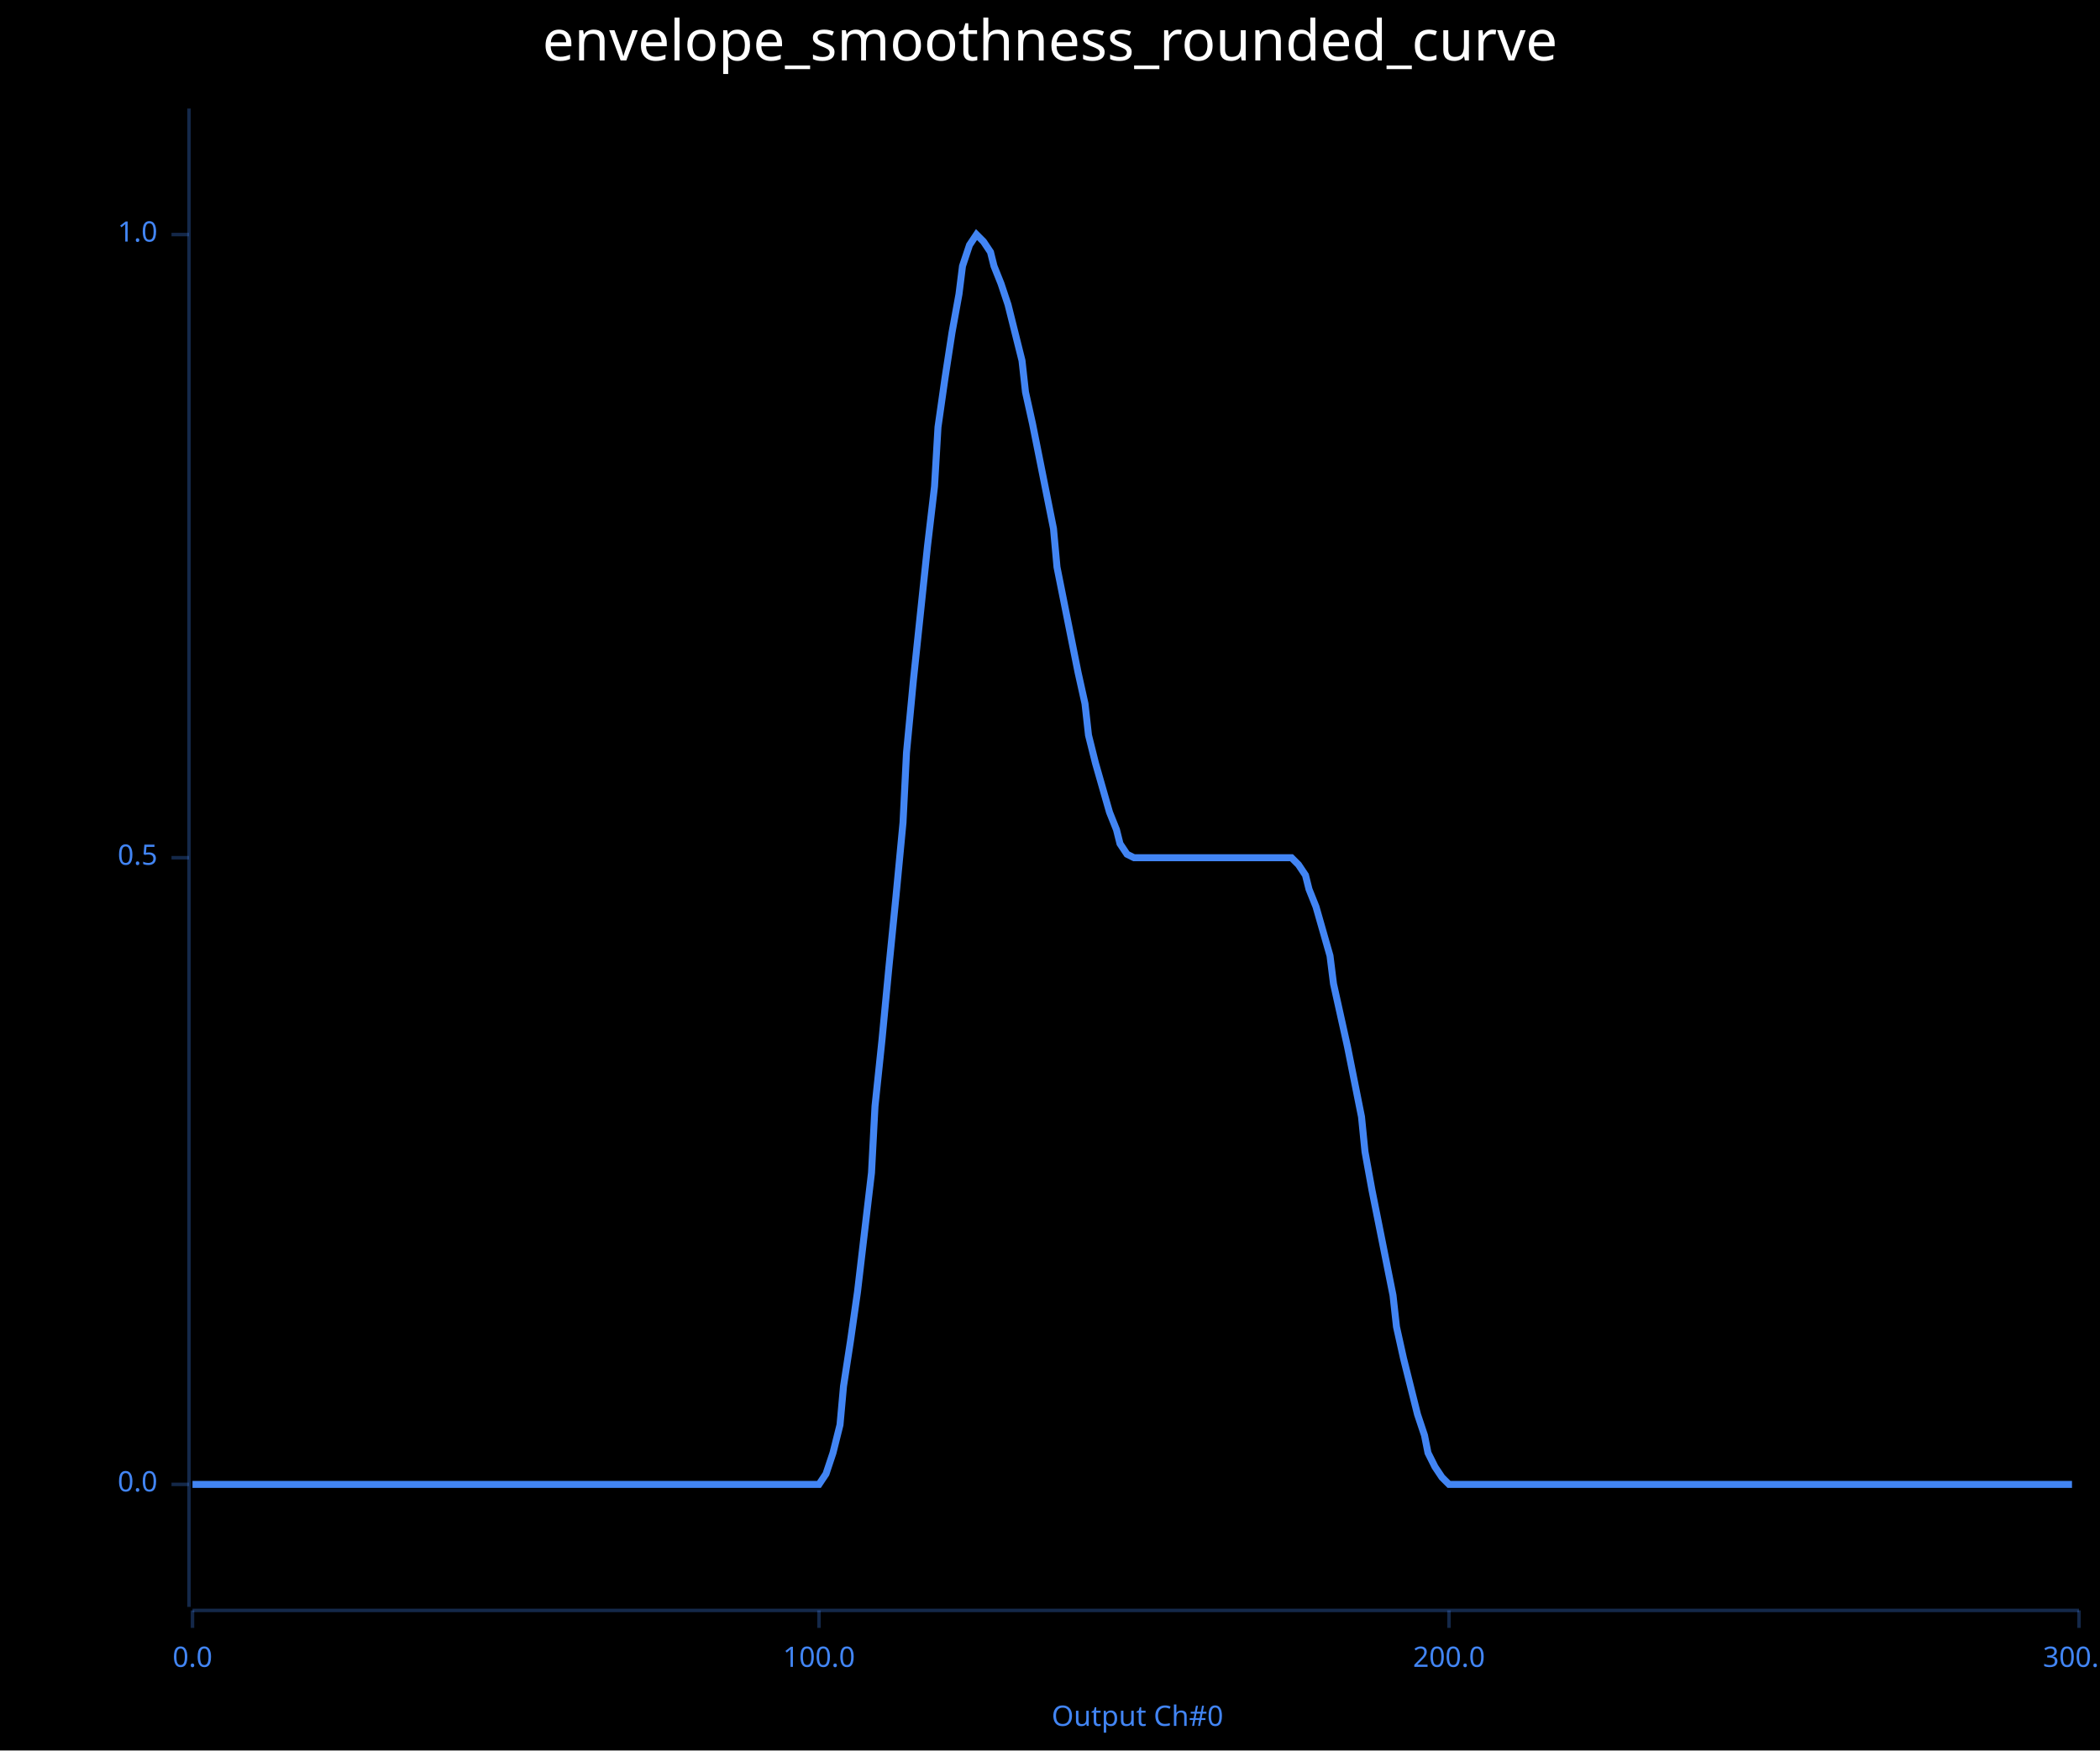
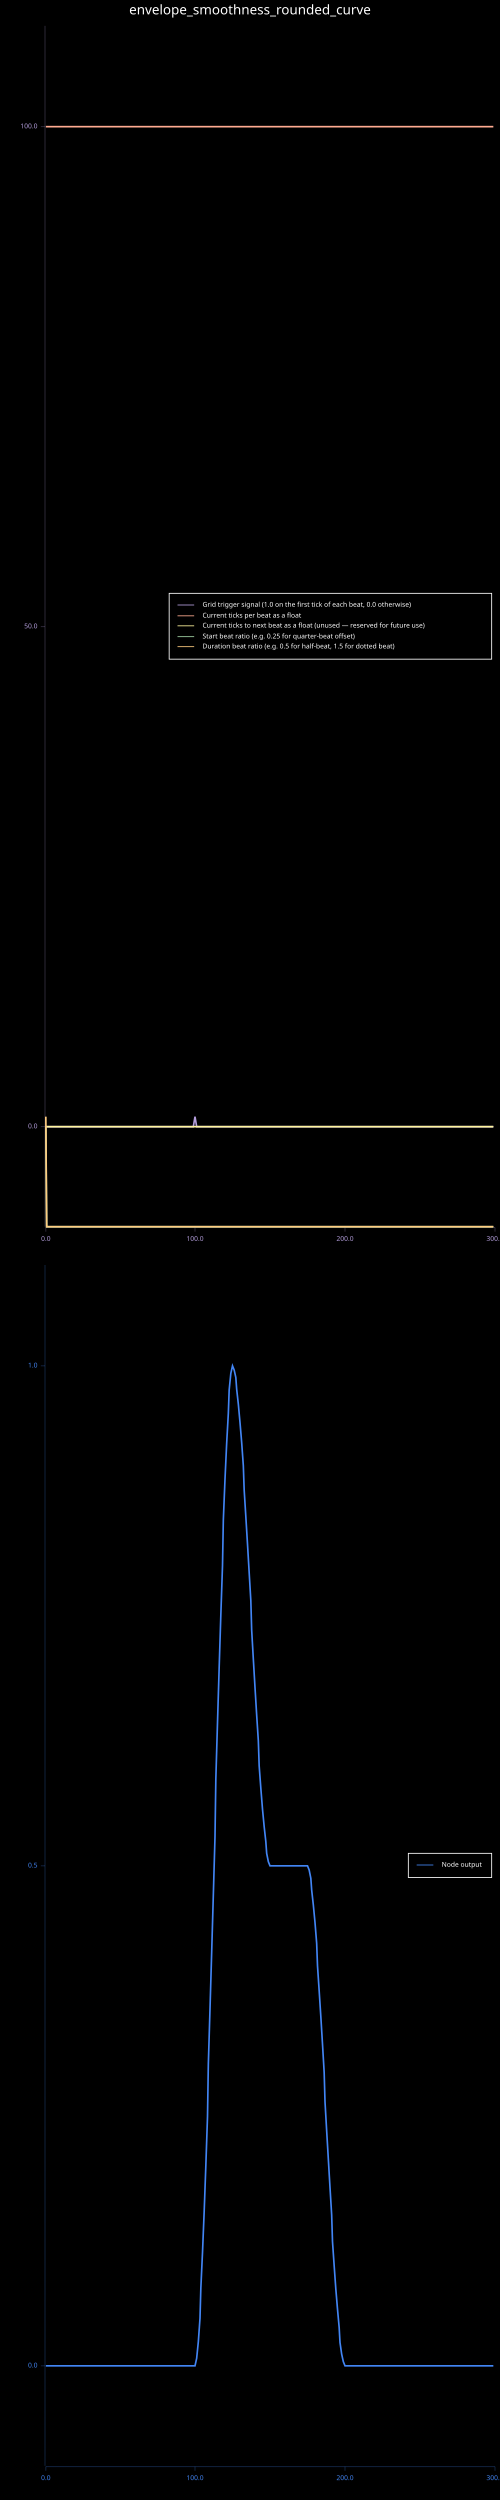
- <svg xmlns="http://www.w3.org/2000/svg" width="600" height="500" viewBox="0 0 600 500">
-   <rect x="0" y="0" width="600" height="500" opacity="1" fill="#000000" stroke="none" />
+ <svg xmlns="http://www.w3.org/2000/svg" width="600" height="3000" viewBox="0 0 600 3000">
+   <rect x="0" y="0" width="600" height="3000" opacity="1" fill="#000000" stroke="none" />
  <text x="300" y="5" dy="0.76em" text-anchor="middle" font-family="sans-serif" font-size="16.129" opacity="1" fill="#FFFFFF">
envelope_smoothness_rounded_curve
</text>
-   <text x="325" y="495" dy="-0.5ex" text-anchor="middle" font-family="sans-serif" font-size="8.065" opacity="1" fill="#4285F4">
- Output Ch#0
- </text>
-   <polyline fill="none" opacity="0.3" stroke="#4285F4" stroke-width="1" points="54,31 54,459 " />
-   <text x="45" y="424" dy="0.5ex" text-anchor="end" font-family="sans-serif" font-size="8.065" opacity="1" fill="#4285F4">
+   <polyline fill="none" opacity="0.3" stroke="#B39DDB" stroke-width="1" points="54,31 54,1472 " />
+   <text x="45" y="1352" dy="0.5ex" text-anchor="end" font-family="sans-serif" font-size="8.065" opacity="1" fill="#B39DDB">
0.0
</text>
-   <polyline fill="none" opacity="0.3" stroke="#4285F4" stroke-width="1" points="49,424 54,424 " />
-   <text x="45" y="245" dy="0.5ex" text-anchor="end" font-family="sans-serif" font-size="8.065" opacity="1" fill="#4285F4">
+   <polyline fill="none" opacity="0.3" stroke="#B39DDB" stroke-width="1" points="49,1352 54,1352 " />
+   <text x="45" y="752" dy="0.5ex" text-anchor="end" font-family="sans-serif" font-size="8.065" opacity="1" fill="#B39DDB">
+ 50.0
+ </text>
+   <polyline fill="none" opacity="0.3" stroke="#B39DDB" stroke-width="1" points="49,752 54,752 " />
+   <text x="45" y="152" dy="0.5ex" text-anchor="end" font-family="sans-serif" font-size="8.065" opacity="1" fill="#B39DDB">
+ 100.0
+ </text>
+   <polyline fill="none" opacity="0.3" stroke="#B39DDB" stroke-width="1" points="49,152 54,152 " />
+   <polyline fill="none" opacity="0.3" stroke="#B39DDB" stroke-width="1" points="55,1473 594,1473 " />
+   <text x="55" y="1483" dy="0.76em" text-anchor="middle" font-family="sans-serif" font-size="8.065" opacity="1" fill="#B39DDB">
+ 0.0
+ </text>
+   <polyline fill="none" opacity="0.3" stroke="#B39DDB" stroke-width="1" points="55,1473 55,1478 " />
+   <text x="234" y="1483" dy="0.76em" text-anchor="middle" font-family="sans-serif" font-size="8.065" opacity="1" fill="#B39DDB">
+ 100.0
+ </text>
+   <polyline fill="none" opacity="0.3" stroke="#B39DDB" stroke-width="1" points="234,1473 234,1478 " />
+   <text x="414" y="1483" dy="0.76em" text-anchor="middle" font-family="sans-serif" font-size="8.065" opacity="1" fill="#B39DDB">
+ 200.0
+ </text>
+   <polyline fill="none" opacity="0.3" stroke="#B39DDB" stroke-width="1" points="414,1473 414,1478 " />
+   <text x="594" y="1483" dy="0.76em" text-anchor="middle" font-family="sans-serif" font-size="8.065" opacity="1" fill="#B39DDB">
+ 300.0
+ </text>
+   <polyline fill="none" opacity="0.3" stroke="#B39DDB" stroke-width="1" points="594,1473 594,1478 " />
+   <polyline fill="none" opacity="1" stroke="#B39DDB" stroke-width="2" points="55,1352 56,1352 58,1352 60,1352 62,1352 63,1352 65,1352 67,1352 69,1352 71,1352 72,1352 74,1352 76,1352 78,1352 80,1352 81,1352 83,1352 85,1352 87,1352 89,1352 90,1352 92,1352 94,1352 96,1352 98,1352 99,1352 101,1352 103,1352 105,1352 107,1352 108,1352 110,1352 112,1352 114,1352 116,1352 117,1352 119,1352 121,1352 123,1352 125,1352 126,1352 128,1352 130,1352 132,1352 134,1352 135,1352 137,1352 139,1352 141,1352 143,1352 144,1352 146,1352 148,1352 150,1352 152,1352 153,1352 155,1352 157,1352 159,1352 161,1352 162,1352 164,1352 166,1352 168,1352 169,1352 171,1352 173,1352 175,1352 177,1352 178,1352 180,1352 182,1352 184,1352 186,1352 187,1352 189,1352 191,1352 193,1352 195,1352 196,1352 198,1352 200,1352 202,1352 204,1352 205,1352 207,1352 209,1352 211,1352 213,1352 214,1352 216,1352 218,1352 220,1352 222,1352 223,1352 225,1352 227,1352 229,1352 231,1352 232,1352 234,1340 236,1352 238,1352 240,1352 241,1352 243,1352 245,1352 247,1352 249,1352 250,1352 252,1352 254,1352 256,1352 258,1352 259,1352 261,1352 263,1352 265,1352 267,1352 268,1352 270,1352 272,1352 274,1352 275,1352 277,1352 279,1352 281,1352 283,1352 284,1352 286,1352 288,1352 290,1352 292,1352 293,1352 295,1352 297,1352 299,1352 301,1352 302,1352 304,1352 306,1352 308,1352 310,1352 311,1352 313,1352 315,1352 317,1352 319,1352 320,1352 322,1352 324,1352 326,1352 328,1352 329,1352 331,1352 333,1352 335,1352 337,1352 338,1352 340,1352 342,1352 344,1352 346,1352 347,1352 349,1352 351,1352 353,1352 355,1352 356,1352 358,1352 360,1352 362,1352 364,1352 365,1352 367,1352 369,1352 371,1352 373,1352 374,1352 376,1352 378,1352 380,1352 381,1352 383,1352 385,1352 387,1352 389,1352 390,1352 392,1352 394,1352 396,1352 398,1352 399,1352 401,1352 403,1352 405,1352 407,1352 408,1352 410,1352 412,1352 414,1352 416,1352 417,1352 419,1352 421,1352 423,1352 425,1352 426,1352 428,1352 430,1352 432,1352 434,1352 435,1352 437,1352 439,1352 441,1352 443,1352 444,1352 446,1352 448,1352 450,1352 452,1352 453,1352 455,1352 457,1352 459,1352 461,1352 462,1352 464,1352 466,1352 468,1352 470,1352 471,1352 473,1352 475,1352 477,1352 479,1352 480,1352 482,1352 484,1352 486,1352 487,1352 489,1352 491,1352 493,1352 495,1352 496,1352 498,1352 500,1352 502,1352 504,1352 505,1352 507,1352 509,1352 511,1352 513,1352 514,1352 516,1352 518,1352 520,1352 522,1352 523,1352 525,1352 527,1352 529,1352 531,1352 532,1352 534,1352 536,1352 538,1352 540,1352 541,1352 543,1352 545,1352 547,1352 549,1352 550,1352 552,1352 554,1352 556,1352 558,1352 559,1352 561,1352 563,1352 565,1352 567,1352 568,1352 570,1352 572,1352 574,1352 576,1352 577,1352 579,1352 581,1352 583,1352 585,1352 586,1352 588,1352 590,1352 592,1352 " />
+   <polyline fill="none" opacity="1" stroke="#FFAB91" stroke-width="2" points="55,152 56,152 58,152 60,152 62,152 63,152 65,152 67,152 69,152 71,152 72,152 74,152 76,152 78,152 80,152 81,152 83,152 85,152 87,152 89,152 90,152 92,152 94,152 96,152 98,152 99,152 101,152 103,152 105,152 107,152 108,152 110,152 112,152 114,152 116,152 117,152 119,152 121,152 123,152 125,152 126,152 128,152 130,152 132,152 134,152 135,152 137,152 139,152 141,152 143,152 144,152 146,152 148,152 150,152 152,152 153,152 155,152 157,152 159,152 161,152 162,152 164,152 166,152 168,152 169,152 171,152 173,152 175,152 177,152 178,152 180,152 182,152 184,152 186,152 187,152 189,152 191,152 193,152 195,152 196,152 198,152 200,152 202,152 204,152 205,152 207,152 209,152 211,152 213,152 214,152 216,152 218,152 220,152 222,152 223,152 225,152 227,152 229,152 231,152 232,152 234,152 236,152 238,152 240,152 241,152 243,152 245,152 247,152 249,152 250,152 252,152 254,152 256,152 258,152 259,152 261,152 263,152 265,152 267,152 268,152 270,152 272,152 274,152 275,152 277,152 279,152 281,152 283,152 284,152 286,152 288,152 290,152 292,152 293,152 295,152 297,152 299,152 301,152 302,152 304,152 306,152 308,152 310,152 311,152 313,152 315,152 317,152 319,152 320,152 322,152 324,152 326,152 328,152 329,152 331,152 333,152 335,152 337,152 338,152 340,152 342,152 344,152 346,152 347,152 349,152 351,152 353,152 355,152 356,152 358,152 360,152 362,152 364,152 365,152 367,152 369,152 371,152 373,152 374,152 376,152 378,152 380,152 381,152 383,152 385,152 387,152 389,152 390,152 392,152 394,152 396,152 398,152 399,152 401,152 403,152 405,152 407,152 408,152 410,152 412,152 414,152 416,152 417,152 419,152 421,152 423,152 425,152 426,152 428,152 430,152 432,152 434,152 435,152 437,152 439,152 441,152 443,152 444,152 446,152 448,152 450,152 452,152 453,152 455,152 457,152 459,152 461,152 462,152 464,152 466,152 468,152 470,152 471,152 473,152 475,152 477,152 479,152 480,152 482,152 484,152 486,152 487,152 489,152 491,152 493,152 495,152 496,152 498,152 500,152 502,152 504,152 505,152 507,152 509,152 511,152 513,152 514,152 516,152 518,152 520,152 522,152 523,152 525,152 527,152 529,152 531,152 532,152 534,152 536,152 538,152 540,152 541,152 543,152 545,152 547,152 549,152 550,152 552,152 554,152 556,152 558,152 559,152 561,152 563,152 565,152 567,152 568,152 570,152 572,152 574,152 576,152 577,152 579,152 581,152 583,152 585,152 586,152 588,152 590,152 592,152 " />
+   <polyline fill="none" opacity="1" stroke="#FFF59D" stroke-width="2" points="55,1352 56,1352 58,1352 60,1352 62,1352 63,1352 65,1352 67,1352 69,1352 71,1352 72,1352 74,1352 76,1352 78,1352 80,1352 81,1352 83,1352 85,1352 87,1352 89,1352 90,1352 92,1352 94,1352 96,1352 98,1352 99,1352 101,1352 103,1352 105,1352 107,1352 108,1352 110,1352 112,1352 114,1352 116,1352 117,1352 119,1352 121,1352 123,1352 125,1352 126,1352 128,1352 130,1352 132,1352 134,1352 135,1352 137,1352 139,1352 141,1352 143,1352 144,1352 146,1352 148,1352 150,1352 152,1352 153,1352 155,1352 157,1352 159,1352 161,1352 162,1352 164,1352 166,1352 168,1352 169,1352 171,1352 173,1352 175,1352 177,1352 178,1352 180,1352 182,1352 184,1352 186,1352 187,1352 189,1352 191,1352 193,1352 195,1352 196,1352 198,1352 200,1352 202,1352 204,1352 205,1352 207,1352 209,1352 211,1352 213,1352 214,1352 216,1352 218,1352 220,1352 222,1352 223,1352 225,1352 227,1352 229,1352 231,1352 232,1352 234,1352 236,1352 238,1352 240,1352 241,1352 243,1352 245,1352 247,1352 249,1352 250,1352 252,1352 254,1352 256,1352 258,1352 259,1352 261,1352 263,1352 265,1352 267,1352 268,1352 270,1352 272,1352 274,1352 275,1352 277,1352 279,1352 281,1352 283,1352 284,1352 286,1352 288,1352 290,1352 292,1352 293,1352 295,1352 297,1352 299,1352 301,1352 302,1352 304,1352 306,1352 308,1352 310,1352 311,1352 313,1352 315,1352 317,1352 319,1352 320,1352 322,1352 324,1352 326,1352 328,1352 329,1352 331,1352 333,1352 335,1352 337,1352 338,1352 340,1352 342,1352 344,1352 346,1352 347,1352 349,1352 351,1352 353,1352 355,1352 356,1352 358,1352 360,1352 362,1352 364,1352 365,1352 367,1352 369,1352 371,1352 373,1352 374,1352 376,1352 378,1352 380,1352 381,1352 383,1352 385,1352 387,1352 389,1352 390,1352 392,1352 394,1352 396,1352 398,1352 399,1352 401,1352 403,1352 405,1352 407,1352 408,1352 410,1352 412,1352 414,1352 416,1352 417,1352 419,1352 421,1352 423,1352 425,1352 426,1352 428,1352 430,1352 432,1352 434,1352 435,1352 437,1352 439,1352 441,1352 443,1352 444,1352 446,1352 448,1352 450,1352 452,1352 453,1352 455,1352 457,1352 459,1352 461,1352 462,1352 464,1352 466,1352 468,1352 470,1352 471,1352 473,1352 475,1352 477,1352 479,1352 480,1352 482,1352 484,1352 486,1352 487,1352 489,1352 491,1352 493,1352 495,1352 496,1352 498,1352 500,1352 502,1352 504,1352 505,1352 507,1352 509,1352 511,1352 513,1352 514,1352 516,1352 518,1352 520,1352 522,1352 523,1352 525,1352 527,1352 529,1352 531,1352 532,1352 534,1352 536,1352 538,1352 540,1352 541,1352 543,1352 545,1352 547,1352 549,1352 550,1352 552,1352 554,1352 556,1352 558,1352 559,1352 561,1352 563,1352 565,1352 567,1352 568,1352 570,1352 572,1352 574,1352 576,1352 577,1352 579,1352 581,1352 583,1352 585,1352 586,1352 588,1352 590,1352 592,1352 " />
+   <polyline fill="none" opacity="1" stroke="#A5D6A7" stroke-width="2" points="55,1352 56,1472 58,1472 60,1472 62,1472 63,1472 65,1472 67,1472 69,1472 71,1472 72,1472 74,1472 76,1472 78,1472 80,1472 81,1472 83,1472 85,1472 87,1472 89,1472 90,1472 92,1472 94,1472 96,1472 98,1472 99,1472 101,1472 103,1472 105,1472 107,1472 108,1472 110,1472 112,1472 114,1472 116,1472 117,1472 119,1472 121,1472 123,1472 125,1472 126,1472 128,1472 130,1472 132,1472 134,1472 135,1472 137,1472 139,1472 141,1472 143,1472 144,1472 146,1472 148,1472 150,1472 152,1472 153,1472 155,1472 157,1472 159,1472 161,1472 162,1472 164,1472 166,1472 168,1472 169,1472 171,1472 173,1472 175,1472 177,1472 178,1472 180,1472 182,1472 184,1472 186,1472 187,1472 189,1472 191,1472 193,1472 195,1472 196,1472 198,1472 200,1472 202,1472 204,1472 205,1472 207,1472 209,1472 211,1472 213,1472 214,1472 216,1472 218,1472 220,1472 222,1472 223,1472 225,1472 227,1472 229,1472 231,1472 232,1472 234,1472 236,1472 238,1472 240,1472 241,1472 243,1472 245,1472 247,1472 249,1472 250,1472 252,1472 254,1472 256,1472 258,1472 259,1472 261,1472 263,1472 265,1472 267,1472 268,1472 270,1472 272,1472 274,1472 275,1472 277,1472 279,1472 281,1472 283,1472 284,1472 286,1472 288,1472 290,1472 292,1472 293,1472 295,1472 297,1472 299,1472 301,1472 302,1472 304,1472 306,1472 308,1472 310,1472 311,1472 313,1472 315,1472 317,1472 319,1472 320,1472 322,1472 324,1472 326,1472 328,1472 329,1472 331,1472 333,1472 335,1472 337,1472 338,1472 340,1472 342,1472 344,1472 346,1472 347,1472 349,1472 351,1472 353,1472 355,1472 356,1472 358,1472 360,1472 362,1472 364,1472 365,1472 367,1472 369,1472 371,1472 373,1472 374,1472 376,1472 378,1472 380,1472 381,1472 383,1472 385,1472 387,1472 389,1472 390,1472 392,1472 394,1472 396,1472 398,1472 399,1472 401,1472 403,1472 405,1472 407,1472 408,1472 410,1472 412,1472 414,1472 416,1472 417,1472 419,1472 421,1472 423,1472 425,1472 426,1472 428,1472 430,1472 432,1472 434,1472 435,1472 437,1472 439,1472 441,1472 443,1472 444,1472 446,1472 448,1472 450,1472 452,1472 453,1472 455,1472 457,1472 459,1472 461,1472 462,1472 464,1472 466,1472 468,1472 470,1472 471,1472 473,1472 475,1472 477,1472 479,1472 480,1472 482,1472 484,1472 486,1472 487,1472 489,1472 491,1472 493,1472 495,1472 496,1472 498,1472 500,1472 502,1472 504,1472 505,1472 507,1472 509,1472 511,1472 513,1472 514,1472 516,1472 518,1472 520,1472 522,1472 523,1472 525,1472 527,1472 529,1472 531,1472 532,1472 534,1472 536,1472 538,1472 540,1472 541,1472 543,1472 545,1472 547,1472 549,1472 550,1472 552,1472 554,1472 556,1472 558,1472 559,1472 561,1472 563,1472 565,1472 567,1472 568,1472 570,1472 572,1472 574,1472 576,1472 577,1472 579,1472 581,1472 583,1472 585,1472 586,1472 588,1472 590,1472 592,1472 " />
+   <polyline fill="none" opacity="1" stroke="#FFCC80" stroke-width="2" points="55,1340 56,1472 58,1472 60,1472 62,1472 63,1472 65,1472 67,1472 69,1472 71,1472 72,1472 74,1472 76,1472 78,1472 80,1472 81,1472 83,1472 85,1472 87,1472 89,1472 90,1472 92,1472 94,1472 96,1472 98,1472 99,1472 101,1472 103,1472 105,1472 107,1472 108,1472 110,1472 112,1472 114,1472 116,1472 117,1472 119,1472 121,1472 123,1472 125,1472 126,1472 128,1472 130,1472 132,1472 134,1472 135,1472 137,1472 139,1472 141,1472 143,1472 144,1472 146,1472 148,1472 150,1472 152,1472 153,1472 155,1472 157,1472 159,1472 161,1472 162,1472 164,1472 166,1472 168,1472 169,1472 171,1472 173,1472 175,1472 177,1472 178,1472 180,1472 182,1472 184,1472 186,1472 187,1472 189,1472 191,1472 193,1472 195,1472 196,1472 198,1472 200,1472 202,1472 204,1472 205,1472 207,1472 209,1472 211,1472 213,1472 214,1472 216,1472 218,1472 220,1472 222,1472 223,1472 225,1472 227,1472 229,1472 231,1472 232,1472 234,1472 236,1472 238,1472 240,1472 241,1472 243,1472 245,1472 247,1472 249,1472 250,1472 252,1472 254,1472 256,1472 258,1472 259,1472 261,1472 263,1472 265,1472 267,1472 268,1472 270,1472 272,1472 274,1472 275,1472 277,1472 279,1472 281,1472 283,1472 284,1472 286,1472 288,1472 290,1472 292,1472 293,1472 295,1472 297,1472 299,1472 301,1472 302,1472 304,1472 306,1472 308,1472 310,1472 311,1472 313,1472 315,1472 317,1472 319,1472 320,1472 322,1472 324,1472 326,1472 328,1472 329,1472 331,1472 333,1472 335,1472 337,1472 338,1472 340,1472 342,1472 344,1472 346,1472 347,1472 349,1472 351,1472 353,1472 355,1472 356,1472 358,1472 360,1472 362,1472 364,1472 365,1472 367,1472 369,1472 371,1472 373,1472 374,1472 376,1472 378,1472 380,1472 381,1472 383,1472 385,1472 387,1472 389,1472 390,1472 392,1472 394,1472 396,1472 398,1472 399,1472 401,1472 403,1472 405,1472 407,1472 408,1472 410,1472 412,1472 414,1472 416,1472 417,1472 419,1472 421,1472 423,1472 425,1472 426,1472 428,1472 430,1472 432,1472 434,1472 435,1472 437,1472 439,1472 441,1472 443,1472 444,1472 446,1472 448,1472 450,1472 452,1472 453,1472 455,1472 457,1472 459,1472 461,1472 462,1472 464,1472 466,1472 468,1472 470,1472 471,1472 473,1472 475,1472 477,1472 479,1472 480,1472 482,1472 484,1472 486,1472 487,1472 489,1472 491,1472 493,1472 495,1472 496,1472 498,1472 500,1472 502,1472 504,1472 505,1472 507,1472 509,1472 511,1472 513,1472 514,1472 516,1472 518,1472 520,1472 522,1472 523,1472 525,1472 527,1472 529,1472 531,1472 532,1472 534,1472 536,1472 538,1472 540,1472 541,1472 543,1472 545,1472 547,1472 549,1472 550,1472 552,1472 554,1472 556,1472 558,1472 559,1472 561,1472 563,1472 565,1472 567,1472 568,1472 570,1472 572,1472 574,1472 576,1472 577,1472 579,1472 581,1472 583,1472 585,1472 586,1472 588,1472 590,1472 592,1472 " />
+   <rect x="203" y="712" width="387" height="79" opacity="1" fill="#000000" stroke="none" />
+   <rect x="203" y="712" width="387" height="79" opacity="1" fill="none" stroke="#FFFFFF" />
+   <text x="243" y="722" dy="0.76em" text-anchor="start" font-family="sans-serif" font-size="8.065" opacity="1" fill="#FFFFFF">
+ Grid trigger signal (1.0 on the first tick of each beat, 0.0 otherwise)
+ </text>
+   <text x="243" y="735" dy="0.76em" text-anchor="start" font-family="sans-serif" font-size="8.065" opacity="1" fill="#FFFFFF">
+ Current ticks per beat as a float
+ </text>
+   <text x="243" y="747" dy="0.76em" text-anchor="start" font-family="sans-serif" font-size="8.065" opacity="1" fill="#FFFFFF">
+ Current ticks to next beat as a float (unused — reserved for future use)
+ </text>
+   <text x="243" y="760" dy="0.76em" text-anchor="start" font-family="sans-serif" font-size="8.065" opacity="1" fill="#FFFFFF">
+ Start beat ratio (e.g. 0.25 for quarter-beat offset)
+ </text>
+   <text x="243" y="772" dy="0.76em" text-anchor="start" font-family="sans-serif" font-size="8.065" opacity="1" fill="#FFFFFF">
+ Duration beat ratio (e.g. 0.5 for half-beat, 1.5 for dotted beat)
+ </text>
+   <polyline fill="none" opacity="1" stroke="#B39DDB" stroke-width="1" points="213,726 233,726 " />
+   <polyline fill="none" opacity="1" stroke="#FFAB91" stroke-width="1" points="213,739 233,739 " />
+   <polyline fill="none" opacity="1" stroke="#FFF59D" stroke-width="1" points="213,751 233,751 " />
+   <polyline fill="none" opacity="1" stroke="#A5D6A7" stroke-width="1" points="213,764 233,764 " />
+   <polyline fill="none" opacity="1" stroke="#FFCC80" stroke-width="1" points="213,776 233,776 " />
+   <polyline fill="none" opacity="0.3" stroke="#4285F4" stroke-width="1" points="54,1518 54,2959 " />
+   <text x="45" y="2839" dy="0.5ex" text-anchor="end" font-family="sans-serif" font-size="8.065" opacity="1" fill="#4285F4">
+ 0.0
+ </text>
+   <polyline fill="none" opacity="0.3" stroke="#4285F4" stroke-width="1" points="49,2839 54,2839 " />
+   <text x="45" y="2239" dy="0.5ex" text-anchor="end" font-family="sans-serif" font-size="8.065" opacity="1" fill="#4285F4">
0.5
</text>
-   <polyline fill="none" opacity="0.3" stroke="#4285F4" stroke-width="1" points="49,245 54,245 " />
-   <text x="45" y="67" dy="0.5ex" text-anchor="end" font-family="sans-serif" font-size="8.065" opacity="1" fill="#4285F4">
+   <polyline fill="none" opacity="0.3" stroke="#4285F4" stroke-width="1" points="49,2239 54,2239 " />
+   <text x="45" y="1639" dy="0.5ex" text-anchor="end" font-family="sans-serif" font-size="8.065" opacity="1" fill="#4285F4">
1.0
</text>
-   <polyline fill="none" opacity="0.3" stroke="#4285F4" stroke-width="1" points="49,67 54,67 " />
-   <polyline fill="none" opacity="0.3" stroke="#4285F4" stroke-width="1" points="55,460 594,460 " />
-   <text x="55" y="470" dy="0.76em" text-anchor="middle" font-family="sans-serif" font-size="8.065" opacity="1" fill="#4285F4">
+   <polyline fill="none" opacity="0.3" stroke="#4285F4" stroke-width="1" points="49,1639 54,1639 " />
+   <polyline fill="none" opacity="0.3" stroke="#4285F4" stroke-width="1" points="55,2960 594,2960 " />
+   <text x="55" y="2970" dy="0.76em" text-anchor="middle" font-family="sans-serif" font-size="8.065" opacity="1" fill="#4285F4">
0.0
</text>
-   <polyline fill="none" opacity="0.3" stroke="#4285F4" stroke-width="1" points="55,460 55,465 " />
-   <text x="234" y="470" dy="0.76em" text-anchor="middle" font-family="sans-serif" font-size="8.065" opacity="1" fill="#4285F4">
+   <polyline fill="none" opacity="0.3" stroke="#4285F4" stroke-width="1" points="55,2960 55,2965 " />
+   <text x="234" y="2970" dy="0.76em" text-anchor="middle" font-family="sans-serif" font-size="8.065" opacity="1" fill="#4285F4">
100.0
</text>
-   <polyline fill="none" opacity="0.3" stroke="#4285F4" stroke-width="1" points="234,460 234,465 " />
-   <text x="414" y="470" dy="0.76em" text-anchor="middle" font-family="sans-serif" font-size="8.065" opacity="1" fill="#4285F4">
+   <polyline fill="none" opacity="0.3" stroke="#4285F4" stroke-width="1" points="234,2960 234,2965 " />
+   <text x="414" y="2970" dy="0.76em" text-anchor="middle" font-family="sans-serif" font-size="8.065" opacity="1" fill="#4285F4">
200.0
</text>
-   <polyline fill="none" opacity="0.3" stroke="#4285F4" stroke-width="1" points="414,460 414,465 " />
-   <text x="594" y="470" dy="0.76em" text-anchor="middle" font-family="sans-serif" font-size="8.065" opacity="1" fill="#4285F4">
+   <polyline fill="none" opacity="0.3" stroke="#4285F4" stroke-width="1" points="414,2960 414,2965 " />
+   <text x="594" y="2970" dy="0.76em" text-anchor="middle" font-family="sans-serif" font-size="8.065" opacity="1" fill="#4285F4">
300.0
</text>
-   <polyline fill="none" opacity="0.3" stroke="#4285F4" stroke-width="1" points="594,460 594,465 " />
-   <polyline fill="none" opacity="1" stroke="#4285F4" stroke-width="2" points="55,424 56,424 58,424 60,424 62,424 63,424 65,424 67,424 69,424 71,424 72,424 74,424 76,424 78,424 80,424 81,424 83,424 85,424 87,424 89,424 90,424 92,424 94,424 96,424 98,424 99,424 101,424 103,424 105,424 107,424 108,424 110,424 112,424 114,424 116,424 117,424 119,424 121,424 123,424 125,424 126,424 128,424 130,424 132,424 134,424 135,424 137,424 139,424 141,424 143,424 144,424 146,424 148,424 150,424 152,424 153,424 155,424 157,424 159,424 161,424 162,424 164,424 166,424 168,424 169,424 171,424 173,424 175,424 177,424 178,424 180,424 182,424 184,424 186,424 187,424 189,424 191,424 193,424 195,424 196,424 198,424 200,424 202,424 204,424 205,424 207,424 209,424 211,424 213,424 214,424 216,424 218,424 220,424 222,424 223,424 225,424 227,424 229,424 231,424 232,424 234,424 236,421 238,415 240,407 241,396 243,383 245,369 247,352 249,335 250,316 252,297 254,276 256,256 258,235 259,215 261,194 263,175 265,156 267,139 268,122 270,108 272,95 274,84 275,76 277,70 279,67 281,69 283,72 284,76 286,81 288,87 290,95 292,103 293,112 295,121 297,131 299,141 301,151 302,162 304,172 306,182 308,192 310,201 311,210 313,218 315,225 317,232 319,237 320,241 322,244 324,245 326,245 328,245 329,245 331,245 333,245 335,245 337,245 338,245 340,245 342,245 344,245 346,245 347,245 349,245 351,245 353,245 355,245 356,245 358,245 360,245 362,245 364,245 365,245 367,245 369,245 371,247 373,250 374,254 376,259 378,266 380,273 381,281 383,290 385,299 387,309 389,319 390,329 392,340 394,350 396,360 398,370 399,379 401,388 403,396 405,404 407,410 408,415 410,419 412,422 414,424 416,424 417,424 419,424 421,424 423,424 425,424 426,424 428,424 430,424 432,424 434,424 435,424 437,424 439,424 441,424 443,424 444,424 446,424 448,424 450,424 452,424 453,424 455,424 457,424 459,424 461,424 462,424 464,424 466,424 468,424 470,424 471,424 473,424 475,424 477,424 479,424 480,424 482,424 484,424 486,424 487,424 489,424 491,424 493,424 495,424 496,424 498,424 500,424 502,424 504,424 505,424 507,424 509,424 511,424 513,424 514,424 516,424 518,424 520,424 522,424 523,424 525,424 527,424 529,424 531,424 532,424 534,424 536,424 538,424 540,424 541,424 543,424 545,424 547,424 549,424 550,424 552,424 554,424 556,424 558,424 559,424 561,424 563,424 565,424 567,424 568,424 570,424 572,424 574,424 576,424 577,424 579,424 581,424 583,424 585,424 586,424 588,424 590,424 592,424 " />
+   <polyline fill="none" opacity="0.3" stroke="#4285F4" stroke-width="1" points="594,2960 594,2965 " />
+   <polyline fill="none" opacity="1" stroke="#4285F4" stroke-width="2" points="55,2839 56,2839 58,2839 60,2839 62,2839 63,2839 65,2839 67,2839 69,2839 71,2839 72,2839 74,2839 76,2839 78,2839 80,2839 81,2839 83,2839 85,2839 87,2839 89,2839 90,2839 92,2839 94,2839 96,2839 98,2839 99,2839 101,2839 103,2839 105,2839 107,2839 108,2839 110,2839 112,2839 114,2839 116,2839 117,2839 119,2839 121,2839 123,2839 125,2839 126,2839 128,2839 130,2839 132,2839 134,2839 135,2839 137,2839 139,2839 141,2839 143,2839 144,2839 146,2839 148,2839 150,2839 152,2839 153,2839 155,2839 157,2839 159,2839 161,2839 162,2839 164,2839 166,2839 168,2839 169,2839 171,2839 173,2839 175,2839 177,2839 178,2839 180,2839 182,2839 184,2839 186,2839 187,2839 189,2839 191,2839 193,2839 195,2839 196,2839 198,2839 200,2839 202,2839 204,2839 205,2839 207,2839 209,2839 211,2839 213,2839 214,2839 216,2839 218,2839 220,2839 222,2839 223,2839 225,2839 227,2839 229,2839 231,2839 232,2839 234,2839 236,2830 238,2810 240,2782 241,2746 243,2703 245,2654 247,2599 249,2540 250,2477 252,2411 254,2343 256,2274 258,2204 259,2135 261,2067 263,2001 265,1938 267,1879 268,1824 270,1775 272,1732 274,1696 275,1668 277,1648 279,1639 281,1644 283,1653 284,1667 286,1685 288,1707 290,1731 292,1759 293,1788 295,1820 297,1853 299,1887 301,1921 302,1956 304,1991 306,2025 308,2058 310,2089 311,2119 313,2146 315,2171 317,2192 319,2210 320,2224 322,2234 324,2239 326,2239 328,2239 329,2239 331,2239 333,2239 335,2239 337,2239 338,2239 340,2239 342,2239 344,2239 346,2239 347,2239 349,2239 351,2239 353,2239 355,2239 356,2239 358,2239 360,2239 362,2239 364,2239 365,2239 367,2239 369,2239 371,2244 373,2254 374,2268 376,2286 378,2307 380,2332 381,2359 383,2389 385,2420 387,2453 389,2487 390,2522 392,2557 394,2591 396,2625 398,2658 399,2690 401,2719 403,2747 405,2771 407,2793 408,2811 410,2825 412,2834 414,2839 416,2839 417,2839 419,2839 421,2839 423,2839 425,2839 426,2839 428,2839 430,2839 432,2839 434,2839 435,2839 437,2839 439,2839 441,2839 443,2839 444,2839 446,2839 448,2839 450,2839 452,2839 453,2839 455,2839 457,2839 459,2839 461,2839 462,2839 464,2839 466,2839 468,2839 470,2839 471,2839 473,2839 475,2839 477,2839 479,2839 480,2839 482,2839 484,2839 486,2839 487,2839 489,2839 491,2839 493,2839 495,2839 496,2839 498,2839 500,2839 502,2839 504,2839 505,2839 507,2839 509,2839 511,2839 513,2839 514,2839 516,2839 518,2839 520,2839 522,2839 523,2839 525,2839 527,2839 529,2839 531,2839 532,2839 534,2839 536,2839 538,2839 540,2839 541,2839 543,2839 545,2839 547,2839 549,2839 550,2839 552,2839 554,2839 556,2839 558,2839 559,2839 561,2839 563,2839 565,2839 567,2839 568,2839 570,2839 572,2839 574,2839 576,2839 577,2839 579,2839 581,2839 583,2839 585,2839 586,2839 588,2839 590,2839 592,2839 " />
+   <rect x="490" y="2224" width="100" height="29" opacity="1" fill="#000000" stroke="none" />
+   <rect x="490" y="2224" width="100" height="29" opacity="1" fill="none" stroke="#FFFFFF" />
+   <text x="530" y="2234" dy="0.76em" text-anchor="start" font-family="sans-serif" font-size="8.065" opacity="1" fill="#FFFFFF">
+ Node output
+ </text>
+   <polyline fill="none" opacity="1" stroke="#4285F4" stroke-width="1" points="500,2238 520,2238 " />
</svg>
